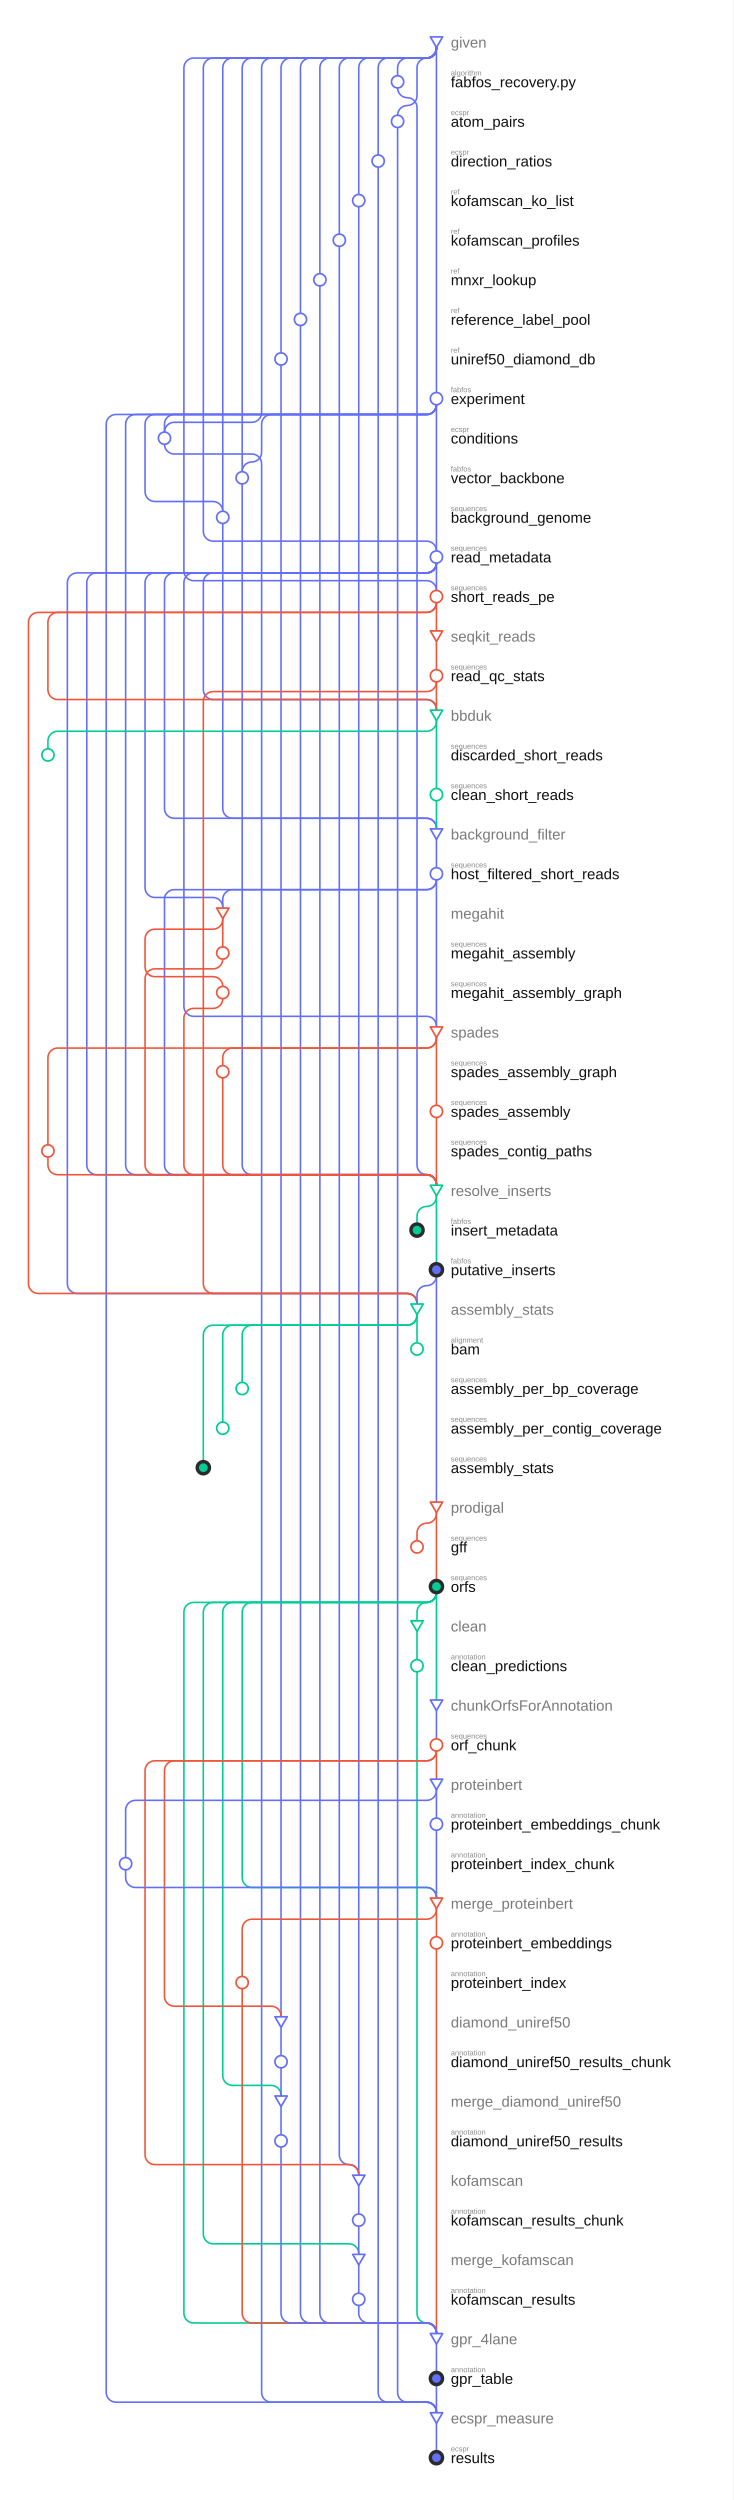
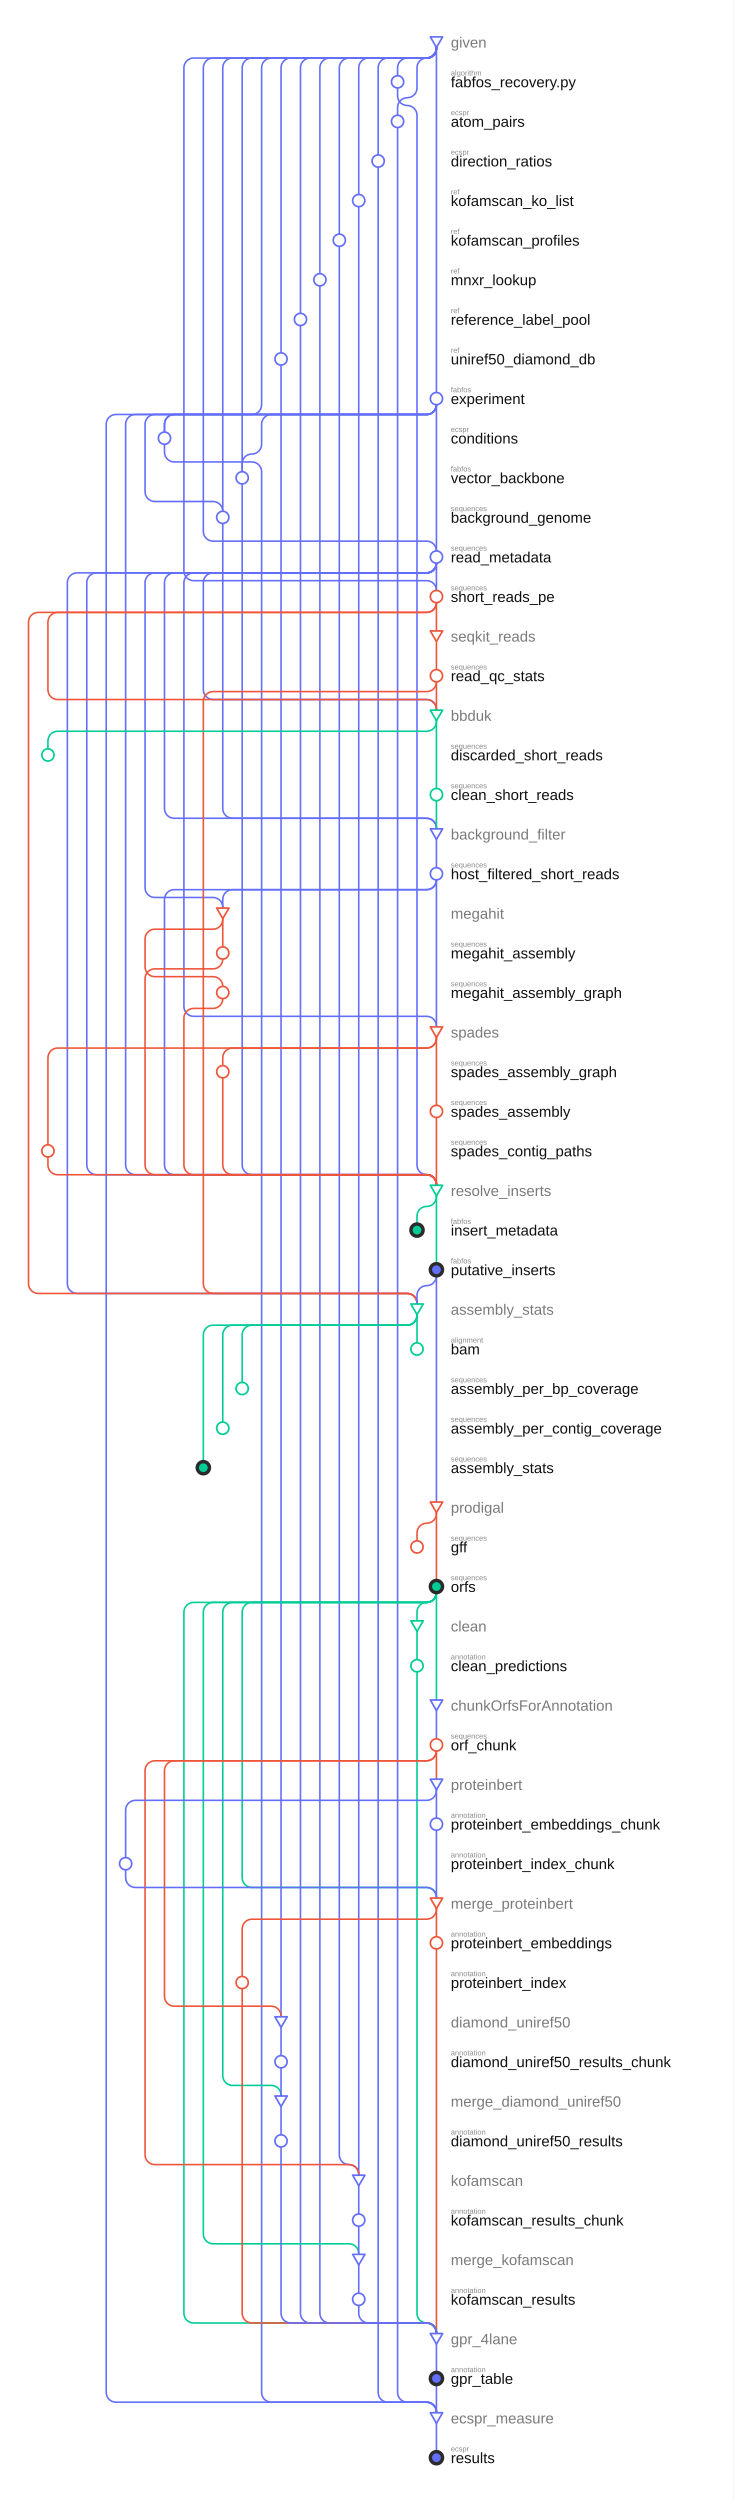
<svg xmlns="http://www.w3.org/2000/svg" width="638" height="2175" viewBox="0 0 638 2175">
  <rect width="638" height="2175" fill="#FFFFFF" />
  <g fill="none" stroke="#666666" stroke-width="1.4" stroke-linejoin="round" stroke-linecap="round">
    <path d="M 379.7,41.3 L 379.7,341.4" stroke="#636EFA" />
-     <path d="M 379.7,41.3 L 379.7,42.1 A 8.4,8.4 0 0 1 371.3,50.5 A 8.4,8.4 0 0 0 362.8,59.0 L 362.8,83.4 A 8.5,8.5 0 0 1 354.4,91.8 L 354.4,91.8 A 8.5,8.5 0 0 0 345.9,100.3 L 345.9,100.3" stroke="#636EFA" />
+     <path d="M 379.7,41.3 L 379.7,42.1 A 8.4,8.4 0 0 1 371.3,50.5 A 8.4,8.4 0 0 0 362.8,59.0 L 362.8,76.5 A 8.5,8.5 0 0 1 354.4,85.0 L 354.4,85.0 A 8.5,8.5 0 0 0 345.9,93.4 L 345.9,100.3" stroke="#636EFA" />
    <path d="M 379.7,41.3 L 379.7,42.1 A 8.5,8.5 0 0 1 371.3,50.5 L 354.4,50.5 A 8.5,8.5 0 0 0 345.9,59.0 L 345.9,65.8" stroke="#636EFA" />
    <path d="M 379.7,41.3 L 379.7,42.1 A 8.5,8.5 0 0 1 371.3,50.5 L 337.5,50.5 A 8.5,8.5 0 0 0 329.0,59.0 L 329.0,134.7" stroke="#636EFA" />
    <path d="M 379.7,41.3 L 379.7,42.1 A 8.5,8.5 0 0 1 371.3,50.5 L 320.6,50.5 A 8.5,8.5 0 0 0 312.1,59.0 L 312.1,169.2" stroke="#636EFA" />
    <path d="M 379.7,41.3 L 379.7,42.1 A 8.5,8.5 0 0 1 371.3,50.5 L 303.7,50.5 A 8.5,8.5 0 0 0 295.2,59.0 L 295.2,203.6" stroke="#636EFA" />
    <path d="M 379.7,41.3 L 379.7,42.1 A 8.5,8.5 0 0 1 371.3,50.5 L 286.8,50.5 A 8.5,8.5 0 0 0 278.3,59.0 L 278.3,238.1" stroke="#636EFA" />
    <path d="M 379.7,41.3 L 379.7,42.1 A 8.5,8.5 0 0 1 371.3,50.5 L 269.9,50.5 A 8.5,8.5 0 0 0 261.4,59.0 L 261.4,272.5" stroke="#636EFA" />
    <path d="M 379.7,41.3 L 379.7,42.1 A 8.5,8.5 0 0 1 371.3,50.5 L 253.0,50.5 A 8.5,8.5 0 0 0 244.5,59.0 L 244.5,307.0" stroke="#636EFA" />
-     <path d="M 379.7,41.3 L 379.7,42.1 A 8.5,8.5 0 0 1 371.3,50.5 L 236.1,50.5 A 8.5,8.5 0 0 0 227.6,59.0 L 227.6,359.0 A 8.5,8.5 0 0 1 219.2,367.4 L 151.6,367.4 A 8.5,8.5 0 0 0 143.1,375.9 L 143.1,375.9" stroke="#636EFA" />
+     <path d="M 379.7,41.3 L 379.7,42.1 A 8.5,8.5 0 0 1 371.3,50.5 L 236.1,50.5 A 8.5,8.5 0 0 0 227.6,59.0 L 227.6,352.1 A 8.5,8.5 0 0 1 219.2,360.6 L 151.6,360.6 A 8.5,8.5 0 0 0 143.1,369.0 L 143.1,375.9" stroke="#636EFA" />
    <path d="M 379.7,41.3 L 379.7,42.1 A 8.5,8.5 0 0 1 371.3,50.5 L 219.2,50.5 A 8.5,8.5 0 0 0 210.7,59.0 L 210.7,410.3" stroke="#636EFA" />
    <path d="M 379.7,41.3 L 379.7,42.1 A 8.5,8.5 0 0 1 371.3,50.5 L 202.3,50.5 A 8.5,8.5 0 0 0 193.8,59.0 L 193.8,444.8" stroke="#636EFA" />
    <path d="M 379.7,41.3 L 379.7,42.1 A 8.5,8.5 0 0 1 371.3,50.5 L 185.4,50.5 A 8.5,8.5 0 0 0 176.9,59.0 L 176.9,462.3 A 8.5,8.5 0 0 0 185.4,470.8 L 371.3,470.8 A 8.5,8.5 0 0 1 379.7,479.2 L 379.7,479.2" stroke="#636EFA" />
    <path d="M 379.7,41.3 L 379.7,42.1 A 8.5,8.5 0 0 1 371.3,50.5 L 168.5,50.5 A 8.5,8.5 0 0 0 160.0,59.0 L 160.0,496.8 A 8.5,8.5 0 0 0 168.5,505.2 L 371.3,505.2 A 8.4,8.4 0 0 1 379.7,513.7 L 379.7,513.7" stroke="#636EFA" />
-     <path d="M 345.9,76.5 A 8.5,8.5 0 0 0 354.4,85.0 L 354.4,85.0 A 8.5,8.5 0 0 1 362.8,93.4 L 362.8,1013.5 A 8.4,8.4 0 0 0 371.3,1022.0 A 8.4,8.4 0 0 1 379.7,1030.4 L 379.7,1031.2" stroke="#636EFA" />
+     <path d="M 345.9,76.5 L 345.9,83.4 A 8.5,8.5 0 0 0 354.4,91.8 L 354.4,91.8 A 8.5,8.5 0 0 1 362.8,100.3 L 362.8,1013.5 A 8.4,8.4 0 0 0 371.3,1022.0 A 8.4,8.4 0 0 1 379.7,1030.4 L 379.7,1031.2" stroke="#636EFA" />
    <path d="M 345.9,111.0 L 345.9,2081.5 A 8.5,8.5 0 0 0 354.4,2089.9 L 371.3,2089.9 A 8.5,8.5 0 0 1 379.7,2098.4 L 379.7,2099.1" stroke="#636EFA" />
    <path d="M 329.0,145.4 L 329.0,2081.5 A 8.5,8.5 0 0 0 337.5,2089.9 L 371.3,2089.9 A 8.5,8.5 0 0 1 379.7,2098.4 L 379.7,2099.1" stroke="#636EFA" />
    <path d="M 312.1,179.9 L 312.1,1892.4" stroke="#636EFA" />
    <path d="M 295.2,214.3 L 295.2,1874.8 A 8.4,8.4 0 0 0 303.7,1883.2 A 8.4,8.4 0 0 1 312.1,1891.7 L 312.1,1892.4" stroke="#636EFA" />
    <path d="M 278.3,248.8 L 278.3,2012.6 A 8.5,8.5 0 0 0 286.8,2021.0 L 371.3,2021.0 A 8.5,8.5 0 0 1 379.7,2029.5 L 379.7,2030.2" stroke="#636EFA" />
    <path d="M 261.4,283.2 L 261.4,2012.6 A 8.5,8.5 0 0 0 269.9,2021.0 L 371.3,2021.0 A 8.5,8.5 0 0 1 379.7,2029.5 L 379.7,2030.2" stroke="#636EFA" />
    <path d="M 244.5,317.7 L 244.5,1754.6" stroke="#636EFA" />
    <path d="M 379.7,352.1 L 379.7,479.2" stroke="#636EFA" />
-     <path d="M 379.7,352.1 A 8.4,8.4 0 0 1 371.3,360.6 L 236.1,360.6 A 8.5,8.5 0 0 0 227.6,369.0 L 227.6,393.4 A 8.4,8.4 0 0 1 219.2,401.9 A 8.4,8.4 0 0 0 210.7,410.3 L 210.7,410.3" stroke="#636EFA" />
+     <path d="M 379.7,352.1 A 8.4,8.4 0 0 1 371.3,360.6 L 236.1,360.6 A 8.5,8.5 0 0 0 227.6,369.0 L 227.6,386.6 A 8.4,8.4 0 0 1 219.2,395.0 A 8.4,8.4 0 0 0 210.7,403.5 L 210.7,410.3" stroke="#636EFA" />
    <path d="M 379.7,352.1 A 8.4,8.4 0 0 1 371.3,360.6 L 151.6,360.6 A 8.5,8.5 0 0 0 143.1,369.0 L 143.1,375.9" stroke="#636EFA" />
    <path d="M 379.7,352.1 A 8.4,8.4 0 0 1 371.3,360.6 L 134.7,360.6 A 8.5,8.5 0 0 0 126.2,369.0 L 126.2,427.9 A 8.5,8.5 0 0 0 134.7,436.3 L 185.4,436.3 A 8.5,8.5 0 0 1 193.8,444.8 L 193.8,444.8" stroke="#636EFA" />
    <path d="M 379.7,352.1 A 8.4,8.4 0 0 1 371.3,360.6 L 117.8,360.6 A 8.5,8.5 0 0 0 109.3,369.0 L 109.3,1013.5 A 8.5,8.5 0 0 0 117.8,1022.0 L 371.3,1022.0 A 8.5,8.5 0 0 1 379.7,1030.4 L 379.7,1031.2" stroke="#636EFA" />
    <path d="M 379.7,352.1 A 8.4,8.4 0 0 1 371.3,360.6 L 100.9,360.6 A 8.5,8.5 0 0 0 92.4,369.0 L 92.4,2081.5 A 8.5,8.5 0 0 0 100.9,2089.9 L 371.3,2089.9 A 8.5,8.5 0 0 1 379.7,2098.4 L 379.7,2099.1" stroke="#636EFA" />
-     <path d="M 143.1,386.6 L 143.1,386.6 A 8.5,8.5 0 0 0 151.6,395.0 L 219.2,395.0 A 8.5,8.5 0 0 1 227.6,403.5 L 227.6,2081.5 A 8.5,8.5 0 0 0 236.1,2089.9 L 371.3,2089.9 A 8.5,8.5 0 0 1 379.7,2098.4 L 379.7,2099.1" stroke="#636EFA" />
+     <path d="M 143.1,386.6 L 143.1,393.4 A 8.5,8.5 0 0 0 151.6,401.9 L 219.2,401.9 A 8.5,8.5 0 0 1 227.6,410.3 L 227.6,2081.5 A 8.5,8.5 0 0 0 236.1,2089.9 L 371.3,2089.9 A 8.5,8.5 0 0 1 379.7,2098.4 L 379.7,2099.1" stroke="#636EFA" />
    <path d="M 210.7,421.0 L 210.7,1013.5 A 8.5,8.5 0 0 0 219.2,1022.0 L 371.3,1022.0 A 8.5,8.5 0 0 1 379.7,1030.4 L 379.7,1031.2" stroke="#636EFA" />
    <path d="M 193.8,455.5 L 193.8,703.5 A 8.5,8.5 0 0 0 202.3,711.9 L 371.3,711.9 A 8.5,8.5 0 0 1 379.7,720.4 L 379.7,721.1" stroke="#636EFA" />
    <path d="M 379.7,489.9 L 379.7,513.7" stroke="#636EFA" />
    <path d="M 379.7,489.9 L 379.7,489.9 A 8.5,8.5 0 0 1 371.3,498.4 L 185.4,498.4 A 8.5,8.5 0 0 0 176.9,506.8 L 176.9,600.1 A 8.5,8.5 0 0 0 185.4,608.6 L 371.3,608.6 A 8.5,8.5 0 0 1 379.7,617.0 L 379.7,617.8" stroke="#636EFA" />
    <path d="M 379.7,489.9 L 379.7,489.9 A 8.5,8.5 0 0 1 371.3,498.4 L 168.5,498.4 A 8.5,8.5 0 0 0 160.0,506.8 L 160.0,875.7 A 8.5,8.5 0 0 0 168.5,884.2 L 371.3,884.2 A 8.5,8.5 0 0 1 379.7,892.6 L 379.7,893.4" stroke="#636EFA" />
    <path d="M 379.7,489.9 L 379.7,489.9 A 8.5,8.5 0 0 1 371.3,498.4 L 151.6,498.4 A 8.5,8.5 0 0 0 143.1,506.8 L 143.1,703.5 A 8.5,8.5 0 0 0 151.6,711.9 L 371.3,711.9 A 8.5,8.5 0 0 1 379.7,720.4 L 379.7,721.1" stroke="#636EFA" />
    <path d="M 379.7,489.9 L 379.7,489.9 A 8.5,8.5 0 0 1 371.3,498.4 L 134.7,498.4 A 8.5,8.5 0 0 0 126.2,506.8 L 126.2,772.4 A 8.5,8.5 0 0 0 134.7,780.8 L 185.4,780.8 A 8.5,8.5 0 0 1 193.8,789.3 L 193.8,790.0" stroke="#636EFA" />
    <path d="M 379.7,489.9 L 379.7,489.9 A 8.5,8.5 0 0 1 371.3,498.4 L 84.0,498.4 A 8.5,8.5 0 0 0 75.5,506.8 L 75.5,1013.5 A 8.5,8.5 0 0 0 84.0,1022.0 L 371.3,1022.0 A 8.5,8.5 0 0 1 379.7,1030.4 L 379.7,1031.2" stroke="#636EFA" />
    <path d="M 379.7,489.9 L 379.7,489.9 A 8.5,8.5 0 0 1 371.3,498.4 L 67.1,498.4 A 8.5,8.5 0 0 0 58.6,506.8 L 58.6,1116.9 A 8.5,8.5 0 0 0 67.1,1125.3 L 354.4,1125.3 A 8.5,8.5 0 0 1 362.8,1133.8 L 362.8,1134.5" stroke="#636EFA" />
    <path d="M 379.7,524.4 L 379.7,548.9" stroke="#EF553B" />
    <path d="M 379.7,524.4 A 8.4,8.4 0 0 1 371.3,532.8 L 50.2,532.8 A 8.5,8.5 0 0 0 41.7,541.3 L 41.7,600.1 A 8.5,8.5 0 0 0 50.2,608.6 L 371.3,608.6 A 8.5,8.5 0 0 1 379.7,617.0 L 379.7,617.8" stroke="#EF553B" />
    <path d="M 379.7,524.4 A 8.4,8.4 0 0 1 371.3,532.8 L 33.3,532.8 A 8.5,8.5 0 0 0 24.8,541.3 L 24.8,1116.9 A 8.5,8.5 0 0 0 33.3,1125.3 L 354.4,1125.3 A 8.5,8.5 0 0 1 362.8,1133.8 L 362.8,1134.5" stroke="#EF553B" />
    <path d="M 379.7,558.1 L 379.7,582.6" stroke="#EF553B" />
    <path d="M 379.7,593.3 L 379.7,617.8" stroke="#EF553B" />
    <path d="M 379.7,593.3 A 8.4,8.4 0 0 1 371.3,601.7 L 185.4,601.7 A 8.5,8.5 0 0 0 176.9,610.2 L 176.9,1116.9 A 8.5,8.5 0 0 0 185.4,1125.3 L 354.4,1125.3 A 8.5,8.5 0 0 1 362.8,1133.8 L 362.8,1134.5" stroke="#EF553B" />
    <path d="M 379.7,627.0 L 379.7,685.9" stroke="#00CC96" />
    <path d="M 379.7,627.0 L 379.7,627.7 A 8.5,8.5 0 0 1 371.3,636.2 L 50.2,636.2 A 8.5,8.5 0 0 0 41.7,644.6 L 41.7,651.5" stroke="#00CC96" />
    <path d="M 379.7,696.6 L 379.7,721.1" stroke="#00CC96" />
    <path d="M 379.7,730.3 L 379.7,754.8" stroke="#636EFA" />
    <path d="M 379.7,765.5 L 379.7,893.4" stroke="#636EFA" />
    <path d="M 379.7,765.5 A 8.4,8.4 0 0 1 371.3,774.0 L 202.3,774.0 A 8.5,8.5 0 0 0 193.8,782.4 L 193.8,790.0" stroke="#636EFA" />
    <path d="M 379.7,765.5 A 8.4,8.4 0 0 1 371.3,774.0 L 151.6,774.0 A 8.5,8.5 0 0 0 143.1,782.4 L 143.1,1013.5 A 8.5,8.5 0 0 0 151.6,1022.0 L 371.3,1022.0 A 8.5,8.5 0 0 1 379.7,1030.4 L 379.7,1031.2" stroke="#636EFA" />
    <path d="M 193.8,799.2 L 193.8,823.7" stroke="#EF553B" />
    <path d="M 193.8,799.2 L 193.8,800.0 A 8.5,8.5 0 0 1 185.4,808.4 L 134.7,808.4 A 8.5,8.5 0 0 0 126.2,816.9 L 126.2,841.3 A 8.5,8.5 0 0 0 134.7,849.7 L 185.4,849.7 A 8.4,8.4 0 0 1 193.8,858.2 L 193.8,858.2" stroke="#EF553B" />
    <path d="M 193.8,834.4 A 8.4,8.4 0 0 1 185.4,842.9 L 134.7,842.9 A 8.5,8.5 0 0 0 126.2,851.3 L 126.2,1013.5 A 8.5,8.5 0 0 0 134.7,1022.0 L 371.3,1022.0 A 8.5,8.5 0 0 1 379.7,1030.4 L 379.7,1031.2" stroke="#EF553B" />
    <path d="M 193.8,868.9 A 8.4,8.4 0 0 1 185.4,877.3 L 168.5,877.3 A 8.5,8.5 0 0 0 160.0,885.8 L 160.0,1013.5 A 8.5,8.5 0 0 0 168.5,1022.0 L 371.3,1022.0 A 8.5,8.5 0 0 1 379.7,1030.4 L 379.7,1031.2" stroke="#EF553B" />
    <path d="M 379.7,902.6 L 379.7,961.5" stroke="#EF553B" />
    <path d="M 379.7,902.6 L 379.7,903.3 A 8.5,8.5 0 0 1 371.3,911.8 L 202.3,911.8 A 8.5,8.5 0 0 0 193.8,920.2 L 193.8,927.1" stroke="#EF553B" />
    <path d="M 379.7,902.6 L 379.7,903.3 A 8.5,8.5 0 0 1 371.3,911.8 L 50.2,911.8 A 8.5,8.5 0 0 0 41.7,920.2 L 41.7,996.0" stroke="#EF553B" />
    <path d="M 193.8,937.8 L 193.8,1013.5 A 8.5,8.5 0 0 0 202.3,1022.0 L 371.3,1022.0 A 8.5,8.5 0 0 1 379.7,1030.4 L 379.7,1031.2" stroke="#EF553B" />
    <path d="M 379.7,972.2 L 379.7,1031.2" stroke="#EF553B" />
    <path d="M 41.7,1006.7 L 41.7,1013.5 A 8.5,8.5 0 0 0 50.2,1022.0 L 371.3,1022.0 A 8.5,8.5 0 0 1 379.7,1030.4 L 379.7,1031.2" stroke="#EF553B" />
    <path d="M 379.7,1040.4 L 379.7,1099.3" stroke="#00CC96" />
    <path d="M 379.7,1040.4 L 379.7,1041.1 A 8.4,8.4 0 0 1 371.3,1049.6 A 8.4,8.4 0 0 0 362.8,1058.0 L 362.8,1064.9" stroke="#00CC96" />
    <path d="M 379.7,1110.0 L 379.7,1306.8" stroke="#636EFA" />
    <path d="M 379.7,1110.0 A 8.4,8.4 0 0 1 371.3,1118.5 A 8.4,8.4 0 0 0 362.8,1126.9 L 362.8,1134.5" stroke="#636EFA" />
    <path d="M 362.8,1143.7 L 362.8,1168.2" stroke="#00CC96" />
    <path d="M 362.8,1143.7 L 362.8,1144.5 A 8.5,8.5 0 0 1 354.4,1152.9 L 219.2,1152.9 A 8.5,8.5 0 0 0 210.7,1161.4 L 210.7,1202.7" stroke="#00CC96" />
    <path d="M 362.8,1143.7 L 362.8,1144.5 A 8.5,8.5 0 0 1 354.4,1152.9 L 202.3,1152.9 A 8.5,8.5 0 0 0 193.8,1161.4 L 193.8,1237.1" stroke="#00CC96" />
    <path d="M 362.8,1143.7 L 362.8,1144.5 A 8.5,8.5 0 0 1 354.4,1152.9 L 185.4,1152.9 A 8.5,8.5 0 0 0 176.9,1161.4 L 176.9,1271.6" stroke="#00CC96" />
    <path d="M 379.7,1316.0 L 379.7,1374.9" stroke="#EF553B" />
    <path d="M 379.7,1316.0 L 379.7,1316.7 A 8.4,8.4 0 0 1 371.3,1325.2 A 8.4,8.4 0 0 0 362.8,1333.6 L 362.8,1340.5" stroke="#EF553B" />
    <path d="M 379.7,1385.6 L 379.7,1479.0" stroke="#00CC96" />
    <path d="M 379.7,1385.6 A 8.4,8.4 0 0 1 371.3,1394.1 A 8.4,8.4 0 0 0 362.8,1402.5 L 362.8,1410.1" stroke="#00CC96" />
    <path d="M 379.7,1385.6 A 8.5,8.5 0 0 1 371.3,1394.1 L 219.2,1394.1 A 8.5,8.5 0 0 0 210.7,1402.5 L 210.7,1633.6 A 8.5,8.5 0 0 0 219.2,1642.1 L 371.3,1642.1 A 8.5,8.5 0 0 1 379.7,1650.5 L 379.7,1651.3" stroke="#00CC96" />
    <path d="M 379.7,1385.6 A 8.5,8.5 0 0 1 371.3,1394.1 L 202.3,1394.1 A 8.5,8.5 0 0 0 193.8,1402.5 L 193.8,1805.9 A 8.5,8.5 0 0 0 202.3,1814.3 L 236.1,1814.3 A 8.5,8.5 0 0 1 244.5,1822.8 L 244.5,1823.5" stroke="#00CC96" />
    <path d="M 379.7,1385.6 A 8.5,8.5 0 0 1 371.3,1394.1 L 185.4,1394.1 A 8.5,8.5 0 0 0 176.9,1402.5 L 176.9,1943.7 A 8.5,8.5 0 0 0 185.4,1952.1 L 303.7,1952.1 A 8.5,8.5 0 0 1 312.1,1960.6 L 312.1,1961.3" stroke="#00CC96" />
    <path d="M 379.7,1385.6 A 8.5,8.5 0 0 1 371.3,1394.1 L 168.5,1394.1 A 8.5,8.5 0 0 0 160.0,1402.5 L 160.0,2012.6 A 8.5,8.5 0 0 0 168.5,2021.0 L 371.3,2021.0 A 8.5,8.5 0 0 1 379.7,2029.5 L 379.7,2030.2" stroke="#00CC96" />
    <path d="M 362.8,1419.3 L 362.8,1443.8" stroke="#00CC96" />
    <path d="M 362.8,1454.5 L 362.8,2012.6 A 8.4,8.4 0 0 0 371.3,2021.0 A 8.4,8.4 0 0 1 379.7,2029.5 L 379.7,2030.2" stroke="#00CC96" />
    <path d="M 379.7,1488.2 L 379.7,1512.7" stroke="#636EFA" />
    <path d="M 379.7,1523.4 L 379.7,1547.9" stroke="#EF553B" />
    <path d="M 379.7,1523.4 L 379.7,1523.4 A 8.5,8.5 0 0 1 371.3,1531.9 L 151.6,1531.9 A 8.5,8.5 0 0 0 143.1,1540.3 L 143.1,1737.0 A 8.5,8.5 0 0 0 151.6,1745.4 L 236.1,1745.4 A 8.5,8.5 0 0 1 244.5,1753.9 L 244.5,1754.6" stroke="#EF553B" />
    <path d="M 379.7,1523.4 L 379.7,1523.4 A 8.5,8.5 0 0 1 371.3,1531.9 L 134.7,1531.9 A 8.5,8.5 0 0 0 126.2,1540.3 L 126.2,1874.8 A 8.5,8.5 0 0 0 134.7,1883.2 L 303.7,1883.2 A 8.5,8.5 0 0 1 312.1,1891.7 L 312.1,1892.4" stroke="#EF553B" />
    <path d="M 379.7,1557.1 L 379.7,1581.6" stroke="#636EFA" />
    <path d="M 379.7,1557.1 L 379.7,1557.9 A 8.5,8.5 0 0 1 371.3,1566.3 L 117.8,1566.3 A 8.5,8.5 0 0 0 109.3,1574.8 L 109.3,1616.1" stroke="#636EFA" />
    <path d="M 379.7,1592.3 L 379.7,1651.3" stroke="#636EFA" />
    <path d="M 109.3,1626.8 L 109.3,1633.6 A 8.5,8.5 0 0 0 117.8,1642.1 L 371.3,1642.1 A 8.5,8.5 0 0 1 379.7,1650.5 L 379.7,1651.3" stroke="#636EFA" />
    <path d="M 379.7,1660.5 L 379.7,1685.0" stroke="#EF553B" />
    <path d="M 379.7,1660.5 L 379.7,1661.2 A 8.5,8.5 0 0 1 371.3,1669.7 L 219.2,1669.7 A 8.5,8.5 0 0 0 210.7,1678.1 L 210.7,1719.4" stroke="#EF553B" />
    <path d="M 379.7,1695.7 L 379.7,2030.2" stroke="#EF553B" />
    <path d="M 210.7,1730.1 L 210.7,2012.6 A 8.5,8.5 0 0 0 219.2,2021.0 L 371.3,2021.0 A 8.5,8.5 0 0 1 379.7,2029.5 L 379.7,2030.2" stroke="#EF553B" />
    <path d="M 244.5,1763.8 L 244.5,1788.3" stroke="#636EFA" />
    <path d="M 244.5,1799.0 L 244.5,1823.5" stroke="#636EFA" />
    <path d="M 244.5,1832.7 L 244.5,1857.2" stroke="#636EFA" />
    <path d="M 244.5,1867.9 L 244.5,2012.6 A 8.5,8.5 0 0 0 253.0,2021.0 L 371.3,2021.0 A 8.5,8.5 0 0 1 379.7,2029.5 L 379.7,2030.2" stroke="#636EFA" />
    <path d="M 312.1,1901.6 L 312.1,1926.1" stroke="#636EFA" />
    <path d="M 312.1,1936.8 L 312.1,1961.3" stroke="#636EFA" />
    <path d="M 312.1,1970.5 L 312.1,1995.0" stroke="#636EFA" />
    <path d="M 312.1,2005.7 L 312.1,2012.6 A 8.5,8.5 0 0 0 320.6,2021.0 L 371.3,2021.0 A 8.5,8.5 0 0 1 379.7,2029.5 L 379.7,2030.2" stroke="#636EFA" />
    <path d="M 379.7,2039.4 L 379.7,2063.9" stroke="#636EFA" />
    <path d="M 379.7,2074.6 L 379.7,2099.1" stroke="#636EFA" />
    <path d="M 379.7,2108.3 L 379.7,2132.8" stroke="#636EFA" />
  </g>
  <g>
    <polygon points="374.4,32.1 385.1,32.1 379.7,41.3" fill="#FFFFFF" stroke="#636EFA" stroke-width="1.5" stroke-linejoin="round" />
    <text x="392.2" y="41.4" font-family="Arial" font-size="13" fill="#7A7A7A" text-anchor="start">given</text>
  </g>
  <g>
    <circle cx="345.9" cy="71.2" r="5.3" fill="#FFFFFF" stroke="#636EFA" stroke-width="1.5" />
    <text x="392.2" y="65.7" font-family="Arial" font-size="6.5" fill="#8A8A8A" text-anchor="start">algorithm</text>
    <text x="392.2" y="75.9" font-family="Arial" font-size="13" fill="#111111" text-anchor="start">fabfos_recovery.py</text>
  </g>
  <g>
    <circle cx="345.9" cy="105.6" r="5.3" fill="#FFFFFF" stroke="#636EFA" stroke-width="1.5" />
    <text x="392.2" y="100.2" font-family="Arial" font-size="6.5" fill="#8A8A8A" text-anchor="start">ecspr</text>
    <text x="392.2" y="110.3" font-family="Arial" font-size="13" fill="#111111" text-anchor="start">atom_pairs</text>
  </g>
  <g>
    <circle cx="329.0" cy="140.1" r="5.3" fill="#FFFFFF" stroke="#636EFA" stroke-width="1.5" />
    <text x="392.2" y="134.6" font-family="Arial" font-size="6.5" fill="#8A8A8A" text-anchor="start">ecspr</text>
    <text x="392.2" y="144.8" font-family="Arial" font-size="13" fill="#111111" text-anchor="start">direction_ratios</text>
  </g>
  <g>
    <circle cx="312.1" cy="174.5" r="5.3" fill="#FFFFFF" stroke="#636EFA" stroke-width="1.5" />
    <text x="392.2" y="169.1" font-family="Arial" font-size="6.5" fill="#8A8A8A" text-anchor="start">ref</text>
    <text x="392.2" y="179.2" font-family="Arial" font-size="13" fill="#111111" text-anchor="start">kofamscan_ko_list</text>
  </g>
  <g>
    <circle cx="295.2" cy="209.0" r="5.3" fill="#FFFFFF" stroke="#636EFA" stroke-width="1.5" />
    <text x="392.2" y="203.5" font-family="Arial" font-size="6.5" fill="#8A8A8A" text-anchor="start">ref</text>
    <text x="392.2" y="213.7" font-family="Arial" font-size="13" fill="#111111" text-anchor="start">kofamscan_profiles</text>
  </g>
  <g>
    <circle cx="278.3" cy="243.4" r="5.3" fill="#FFFFFF" stroke="#636EFA" stroke-width="1.5" />
    <text x="392.2" y="238.0" font-family="Arial" font-size="6.5" fill="#8A8A8A" text-anchor="start">ref</text>
    <text x="392.2" y="248.1" font-family="Arial" font-size="13" fill="#111111" text-anchor="start">mnxr_lookup</text>
  </g>
  <g>
    <circle cx="261.4" cy="277.9" r="5.3" fill="#FFFFFF" stroke="#636EFA" stroke-width="1.5" />
    <text x="392.2" y="272.4" font-family="Arial" font-size="6.5" fill="#8A8A8A" text-anchor="start">ref</text>
    <text x="392.2" y="282.6" font-family="Arial" font-size="13" fill="#111111" text-anchor="start">reference_label_pool</text>
  </g>
  <g>
    <circle cx="244.5" cy="312.3" r="5.3" fill="#FFFFFF" stroke="#636EFA" stroke-width="1.5" />
    <text x="392.2" y="306.9" font-family="Arial" font-size="6.5" fill="#8A8A8A" text-anchor="start">ref</text>
    <text x="392.2" y="317.0" font-family="Arial" font-size="13" fill="#111111" text-anchor="start">uniref50_diamond_db</text>
  </g>
  <g>
    <circle cx="379.7" cy="346.8" r="5.3" fill="#FFFFFF" stroke="#636EFA" stroke-width="1.5" />
    <text x="392.2" y="341.3" font-family="Arial" font-size="6.5" fill="#8A8A8A" text-anchor="start">fabfos</text>
    <text x="392.2" y="351.5" font-family="Arial" font-size="13" fill="#111111" text-anchor="start">experiment</text>
  </g>
  <g>
    <circle cx="143.1" cy="381.2" r="5.3" fill="#FFFFFF" stroke="#636EFA" stroke-width="1.5" />
    <text x="392.2" y="375.8" font-family="Arial" font-size="6.5" fill="#8A8A8A" text-anchor="start">ecspr</text>
    <text x="392.2" y="385.9" font-family="Arial" font-size="13" fill="#111111" text-anchor="start">conditions</text>
  </g>
  <g>
    <circle cx="210.7" cy="415.7" r="5.3" fill="#FFFFFF" stroke="#636EFA" stroke-width="1.5" />
    <text x="392.2" y="410.2" font-family="Arial" font-size="6.5" fill="#8A8A8A" text-anchor="start">fabfos</text>
    <text x="392.2" y="420.4" font-family="Arial" font-size="13" fill="#111111" text-anchor="start">vector_backbone</text>
  </g>
  <g>
    <circle cx="193.8" cy="450.1" r="5.3" fill="#FFFFFF" stroke="#636EFA" stroke-width="1.5" />
    <text x="392.2" y="444.7" font-family="Arial" font-size="6.5" fill="#8A8A8A" text-anchor="start">sequences</text>
    <text x="392.2" y="454.8" font-family="Arial" font-size="13" fill="#111111" text-anchor="start">background_genome</text>
  </g>
  <g>
    <circle cx="379.7" cy="484.6" r="5.3" fill="#FFFFFF" stroke="#636EFA" stroke-width="1.5" />
    <text x="392.2" y="479.1" font-family="Arial" font-size="6.5" fill="#8A8A8A" text-anchor="start">sequences</text>
    <text x="392.2" y="489.3" font-family="Arial" font-size="13" fill="#111111" text-anchor="start">read_metadata</text>
  </g>
  <g>
    <circle cx="379.7" cy="519.0" r="5.3" fill="#FFFFFF" stroke="#EF553B" stroke-width="1.5" />
    <text x="392.2" y="513.6" font-family="Arial" font-size="6.5" fill="#8A8A8A" text-anchor="start">sequences</text>
    <text x="392.2" y="523.7" font-family="Arial" font-size="13" fill="#111111" text-anchor="start">short_reads_pe</text>
  </g>
  <g>
    <polygon points="374.4,548.9 385.1,548.9 379.7,558.1" fill="#FFFFFF" stroke="#EF553B" stroke-width="1.5" stroke-linejoin="round" />
    <text x="392.2" y="558.2" font-family="Arial" font-size="13" fill="#7A7A7A" text-anchor="start">seqkit_reads</text>
  </g>
  <g>
    <circle cx="379.7" cy="587.9" r="5.3" fill="#FFFFFF" stroke="#EF553B" stroke-width="1.5" />
    <text x="392.2" y="582.5" font-family="Arial" font-size="6.5" fill="#8A8A8A" text-anchor="start">sequences</text>
    <text x="392.2" y="592.6" font-family="Arial" font-size="13" fill="#111111" text-anchor="start">read_qc_stats</text>
  </g>
  <g>
    <polygon points="374.4,617.8 385.1,617.8 379.7,627.0" fill="#FFFFFF" stroke="#00CC96" stroke-width="1.5" stroke-linejoin="round" />
    <text x="392.2" y="627.1" font-family="Arial" font-size="13" fill="#7A7A7A" text-anchor="start">bbduk</text>
  </g>
  <g>
    <circle cx="41.7" cy="656.8" r="5.3" fill="#FFFFFF" stroke="#00CC96" stroke-width="1.5" />
    <text x="392.2" y="651.4" font-family="Arial" font-size="6.5" fill="#8A8A8A" text-anchor="start">sequences</text>
    <text x="392.2" y="661.5" font-family="Arial" font-size="13" fill="#111111" text-anchor="start">discarded_short_reads</text>
  </g>
  <g>
    <circle cx="379.7" cy="691.3" r="5.3" fill="#FFFFFF" stroke="#00CC96" stroke-width="1.5" />
    <text x="392.2" y="685.8" font-family="Arial" font-size="6.5" fill="#8A8A8A" text-anchor="start">sequences</text>
    <text x="392.2" y="696.0" font-family="Arial" font-size="13" fill="#111111" text-anchor="start">clean_short_reads</text>
  </g>
  <g>
    <polygon points="374.4,721.1 385.1,721.1 379.7,730.3" fill="#FFFFFF" stroke="#636EFA" stroke-width="1.5" stroke-linejoin="round" />
    <text x="392.2" y="730.4" font-family="Arial" font-size="13" fill="#7A7A7A" text-anchor="start">background_filter</text>
  </g>
  <g>
    <circle cx="379.7" cy="760.2" r="5.3" fill="#FFFFFF" stroke="#636EFA" stroke-width="1.5" />
    <text x="392.2" y="754.7" font-family="Arial" font-size="6.5" fill="#8A8A8A" text-anchor="start">sequences</text>
    <text x="392.2" y="764.9" font-family="Arial" font-size="13" fill="#111111" text-anchor="start">host_filtered_short_reads</text>
  </g>
  <g>
    <polygon points="188.5,790.0 199.2,790.0 193.8,799.2" fill="#FFFFFF" stroke="#EF553B" stroke-width="1.5" stroke-linejoin="round" />
    <text x="392.2" y="799.3" font-family="Arial" font-size="13" fill="#7A7A7A" text-anchor="start">megahit</text>
  </g>
  <g>
    <circle cx="193.8" cy="829.1" r="5.3" fill="#FFFFFF" stroke="#EF553B" stroke-width="1.5" />
    <text x="392.2" y="823.6" font-family="Arial" font-size="6.5" fill="#8A8A8A" text-anchor="start">sequences</text>
    <text x="392.2" y="833.8" font-family="Arial" font-size="13" fill="#111111" text-anchor="start">megahit_assembly</text>
  </g>
  <g>
    <circle cx="193.8" cy="863.5" r="5.3" fill="#FFFFFF" stroke="#EF553B" stroke-width="1.5" />
    <text x="392.2" y="858.1" font-family="Arial" font-size="6.5" fill="#8A8A8A" text-anchor="start">sequences</text>
    <text x="392.2" y="868.2" font-family="Arial" font-size="13" fill="#111111" text-anchor="start">megahit_assembly_graph</text>
  </g>
  <g>
    <polygon points="374.4,893.4 385.1,893.4 379.7,902.6" fill="#FFFFFF" stroke="#EF553B" stroke-width="1.5" stroke-linejoin="round" />
    <text x="392.2" y="902.7" font-family="Arial" font-size="13" fill="#7A7A7A" text-anchor="start">spades</text>
  </g>
  <g>
    <circle cx="193.8" cy="932.4" r="5.3" fill="#FFFFFF" stroke="#EF553B" stroke-width="1.5" />
    <text x="392.2" y="927.0" font-family="Arial" font-size="6.5" fill="#8A8A8A" text-anchor="start">sequences</text>
    <text x="392.2" y="937.1" font-family="Arial" font-size="13" fill="#111111" text-anchor="start">spades_assembly_graph</text>
  </g>
  <g>
    <circle cx="379.7" cy="966.9" r="5.3" fill="#FFFFFF" stroke="#EF553B" stroke-width="1.5" />
    <text x="392.2" y="961.4" font-family="Arial" font-size="6.5" fill="#8A8A8A" text-anchor="start">sequences</text>
    <text x="392.2" y="971.6" font-family="Arial" font-size="13" fill="#111111" text-anchor="start">spades_assembly</text>
  </g>
  <g>
    <circle cx="41.7" cy="1001.3" r="5.3" fill="#FFFFFF" stroke="#EF553B" stroke-width="1.5" />
    <text x="392.2" y="995.9" font-family="Arial" font-size="6.5" fill="#8A8A8A" text-anchor="start">sequences</text>
    <text x="392.2" y="1006.0" font-family="Arial" font-size="13" fill="#111111" text-anchor="start">spades_contig_paths</text>
  </g>
  <g>
    <polygon points="374.4,1031.2 385.1,1031.2 379.7,1040.4" fill="#FFFFFF" stroke="#00CC96" stroke-width="1.5" stroke-linejoin="round" />
    <text x="392.2" y="1040.5" font-family="Arial" font-size="13" fill="#7A7A7A" text-anchor="start">resolve_inserts</text>
  </g>
  <g>
    <circle cx="362.8" cy="1070.2" r="5.3" fill="#00CC96" stroke="#2B2B2B" stroke-width="3.0" />
    <text x="392.2" y="1064.8" font-family="Arial" font-size="6.5" fill="#8A8A8A" text-anchor="start">fabfos</text>
    <text x="392.2" y="1074.9" font-family="Arial" font-size="13" fill="#111111" text-anchor="start">insert_metadata</text>
  </g>
  <g>
    <circle cx="379.7" cy="1104.7" r="5.3" fill="#636EFA" stroke="#2B2B2B" stroke-width="3.0" />
    <text x="392.2" y="1099.2" font-family="Arial" font-size="6.5" fill="#8A8A8A" text-anchor="start">fabfos</text>
    <text x="392.2" y="1109.4" font-family="Arial" font-size="13" fill="#111111" text-anchor="start">putative_inserts</text>
  </g>
  <g>
    <polygon points="357.5,1134.5 368.2,1134.5 362.8,1143.7" fill="#FFFFFF" stroke="#00CC96" stroke-width="1.5" stroke-linejoin="round" />
    <text x="392.2" y="1143.8" font-family="Arial" font-size="13" fill="#7A7A7A" text-anchor="start">assembly_stats</text>
  </g>
  <g>
    <circle cx="362.8" cy="1173.6" r="5.3" fill="#FFFFFF" stroke="#00CC96" stroke-width="1.5" />
    <text x="392.2" y="1168.1" font-family="Arial" font-size="6.5" fill="#8A8A8A" text-anchor="start">alignment</text>
    <text x="392.2" y="1178.3" font-family="Arial" font-size="13" fill="#111111" text-anchor="start">bam</text>
  </g>
  <g>
    <circle cx="210.7" cy="1208.0" r="5.3" fill="#FFFFFF" stroke="#00CC96" stroke-width="1.5" />
    <text x="392.2" y="1202.6" font-family="Arial" font-size="6.5" fill="#8A8A8A" text-anchor="start">sequences</text>
    <text x="392.2" y="1212.7" font-family="Arial" font-size="13" fill="#111111" text-anchor="start">assembly_per_bp_coverage</text>
  </g>
  <g>
    <circle cx="193.8" cy="1242.5" r="5.3" fill="#FFFFFF" stroke="#00CC96" stroke-width="1.5" />
    <text x="392.2" y="1237.0" font-family="Arial" font-size="6.5" fill="#8A8A8A" text-anchor="start">sequences</text>
    <text x="392.2" y="1247.2" font-family="Arial" font-size="13" fill="#111111" text-anchor="start">assembly_per_contig_coverage</text>
  </g>
  <g>
    <circle cx="176.9" cy="1276.9" r="5.3" fill="#00CC96" stroke="#2B2B2B" stroke-width="3.0" />
    <text x="392.2" y="1271.5" font-family="Arial" font-size="6.5" fill="#8A8A8A" text-anchor="start">sequences</text>
    <text x="392.2" y="1281.6" font-family="Arial" font-size="13" fill="#111111" text-anchor="start">assembly_stats</text>
  </g>
  <g>
    <polygon points="374.4,1306.8 385.1,1306.8 379.7,1316.0" fill="#FFFFFF" stroke="#EF553B" stroke-width="1.5" stroke-linejoin="round" />
    <text x="392.2" y="1316.1" font-family="Arial" font-size="13" fill="#7A7A7A" text-anchor="start">prodigal</text>
  </g>
  <g>
    <circle cx="362.8" cy="1345.8" r="5.3" fill="#FFFFFF" stroke="#EF553B" stroke-width="1.5" />
    <text x="392.2" y="1340.4" font-family="Arial" font-size="6.5" fill="#8A8A8A" text-anchor="start">sequences</text>
    <text x="392.2" y="1350.5" font-family="Arial" font-size="13" fill="#111111" text-anchor="start">gff</text>
  </g>
  <g>
    <circle cx="379.7" cy="1380.3" r="5.3" fill="#00CC96" stroke="#2B2B2B" stroke-width="3.0" />
    <text x="392.2" y="1374.8" font-family="Arial" font-size="6.5" fill="#8A8A8A" text-anchor="start">sequences</text>
    <text x="392.2" y="1385.0" font-family="Arial" font-size="13" fill="#111111" text-anchor="start">orfs</text>
  </g>
  <g>
    <polygon points="357.5,1410.1 368.2,1410.1 362.8,1419.3" fill="#FFFFFF" stroke="#00CC96" stroke-width="1.5" stroke-linejoin="round" />
    <text x="392.2" y="1419.4" font-family="Arial" font-size="13" fill="#7A7A7A" text-anchor="start">clean</text>
  </g>
  <g>
    <circle cx="362.8" cy="1449.2" r="5.3" fill="#FFFFFF" stroke="#00CC96" stroke-width="1.5" />
    <text x="392.2" y="1443.7" font-family="Arial" font-size="6.5" fill="#8A8A8A" text-anchor="start">annotation</text>
    <text x="392.2" y="1453.9" font-family="Arial" font-size="13" fill="#111111" text-anchor="start">clean_predictions</text>
  </g>
  <g>
    <polygon points="374.4,1479.0 385.1,1479.0 379.7,1488.2" fill="#FFFFFF" stroke="#636EFA" stroke-width="1.5" stroke-linejoin="round" />
    <text x="392.2" y="1488.3" font-family="Arial" font-size="13" fill="#7A7A7A" text-anchor="start">chunkOrfsForAnnotation</text>
  </g>
  <g>
    <circle cx="379.7" cy="1518.1" r="5.3" fill="#FFFFFF" stroke="#EF553B" stroke-width="1.5" />
    <text x="392.2" y="1512.6" font-family="Arial" font-size="6.5" fill="#8A8A8A" text-anchor="start">sequences</text>
    <text x="392.2" y="1522.8" font-family="Arial" font-size="13" fill="#111111" text-anchor="start">orf_chunk</text>
  </g>
  <g>
    <polygon points="374.4,1547.9 385.1,1547.9 379.7,1557.1" fill="#FFFFFF" stroke="#636EFA" stroke-width="1.5" stroke-linejoin="round" />
    <text x="392.2" y="1557.2" font-family="Arial" font-size="13" fill="#7A7A7A" text-anchor="start">proteinbert</text>
  </g>
  <g>
    <circle cx="379.7" cy="1587.0" r="5.3" fill="#FFFFFF" stroke="#636EFA" stroke-width="1.5" />
    <text x="392.2" y="1581.5" font-family="Arial" font-size="6.5" fill="#8A8A8A" text-anchor="start">annotation</text>
    <text x="392.2" y="1591.7" font-family="Arial" font-size="13" fill="#111111" text-anchor="start">proteinbert_embeddings_chunk</text>
  </g>
  <g>
    <circle cx="109.3" cy="1621.4" r="5.3" fill="#FFFFFF" stroke="#636EFA" stroke-width="1.5" />
    <text x="392.2" y="1616.0" font-family="Arial" font-size="6.5" fill="#8A8A8A" text-anchor="start">annotation</text>
    <text x="392.2" y="1626.1" font-family="Arial" font-size="13" fill="#111111" text-anchor="start">proteinbert_index_chunk</text>
  </g>
  <g>
    <polygon points="374.4,1651.3 385.1,1651.3 379.7,1660.5" fill="#FFFFFF" stroke="#EF553B" stroke-width="1.5" stroke-linejoin="round" />
    <text x="392.2" y="1660.6" font-family="Arial" font-size="13" fill="#7A7A7A" text-anchor="start">merge_proteinbert</text>
  </g>
  <g>
    <circle cx="379.7" cy="1690.3" r="5.3" fill="#FFFFFF" stroke="#EF553B" stroke-width="1.5" />
    <text x="392.2" y="1684.9" font-family="Arial" font-size="6.5" fill="#8A8A8A" text-anchor="start">annotation</text>
    <text x="392.2" y="1695.0" font-family="Arial" font-size="13" fill="#111111" text-anchor="start">proteinbert_embeddings</text>
  </g>
  <g>
    <circle cx="210.7" cy="1724.8" r="5.3" fill="#FFFFFF" stroke="#EF553B" stroke-width="1.5" />
    <text x="392.2" y="1719.3" font-family="Arial" font-size="6.5" fill="#8A8A8A" text-anchor="start">annotation</text>
    <text x="392.2" y="1729.5" font-family="Arial" font-size="13" fill="#111111" text-anchor="start">proteinbert_index</text>
  </g>
  <g>
    <polygon points="239.2,1754.6 249.9,1754.6 244.5,1763.8" fill="#FFFFFF" stroke="#636EFA" stroke-width="1.5" stroke-linejoin="round" />
    <text x="392.2" y="1763.9" font-family="Arial" font-size="13" fill="#7A7A7A" text-anchor="start">diamond_uniref50</text>
  </g>
  <g>
    <circle cx="244.5" cy="1793.7" r="5.3" fill="#FFFFFF" stroke="#636EFA" stroke-width="1.5" />
    <text x="392.2" y="1788.2" font-family="Arial" font-size="6.5" fill="#8A8A8A" text-anchor="start">annotation</text>
    <text x="392.2" y="1798.4" font-family="Arial" font-size="13" fill="#111111" text-anchor="start">diamond_uniref50_results_chunk</text>
  </g>
  <g>
    <polygon points="239.2,1823.5 249.9,1823.5 244.5,1832.7" fill="#FFFFFF" stroke="#636EFA" stroke-width="1.5" stroke-linejoin="round" />
    <text x="392.2" y="1832.8" font-family="Arial" font-size="13" fill="#7A7A7A" text-anchor="start">merge_diamond_uniref50</text>
  </g>
  <g>
    <circle cx="244.5" cy="1862.6" r="5.3" fill="#FFFFFF" stroke="#636EFA" stroke-width="1.5" />
    <text x="392.2" y="1857.1" font-family="Arial" font-size="6.5" fill="#8A8A8A" text-anchor="start">annotation</text>
    <text x="392.2" y="1867.3" font-family="Arial" font-size="13" fill="#111111" text-anchor="start">diamond_uniref50_results</text>
  </g>
  <g>
    <polygon points="306.8,1892.4 317.5,1892.4 312.1,1901.6" fill="#FFFFFF" stroke="#636EFA" stroke-width="1.5" stroke-linejoin="round" />
    <text x="392.2" y="1901.7" font-family="Arial" font-size="13" fill="#7A7A7A" text-anchor="start">kofamscan</text>
  </g>
  <g>
    <circle cx="312.1" cy="1931.5" r="5.3" fill="#FFFFFF" stroke="#636EFA" stroke-width="1.5" />
    <text x="392.2" y="1926.0" font-family="Arial" font-size="6.5" fill="#8A8A8A" text-anchor="start">annotation</text>
    <text x="392.2" y="1936.2" font-family="Arial" font-size="13" fill="#111111" text-anchor="start">kofamscan_results_chunk</text>
  </g>
  <g>
    <polygon points="306.8,1961.3 317.5,1961.3 312.1,1970.5" fill="#FFFFFF" stroke="#636EFA" stroke-width="1.5" stroke-linejoin="round" />
    <text x="392.2" y="1970.6" font-family="Arial" font-size="13" fill="#7A7A7A" text-anchor="start">merge_kofamscan</text>
  </g>
  <g>
    <circle cx="312.1" cy="2000.4" r="5.3" fill="#FFFFFF" stroke="#636EFA" stroke-width="1.5" />
    <text x="392.2" y="1994.9" font-family="Arial" font-size="6.5" fill="#8A8A8A" text-anchor="start">annotation</text>
    <text x="392.2" y="2005.1" font-family="Arial" font-size="13" fill="#111111" text-anchor="start">kofamscan_results</text>
  </g>
  <g>
    <polygon points="374.4,2030.2 385.1,2030.2 379.7,2039.4" fill="#FFFFFF" stroke="#636EFA" stroke-width="1.5" stroke-linejoin="round" />
    <text x="392.2" y="2039.5" font-family="Arial" font-size="13" fill="#7A7A7A" text-anchor="start">gpr_4lane</text>
  </g>
  <g>
    <circle cx="379.7" cy="2069.3" r="5.3" fill="#636EFA" stroke="#2B2B2B" stroke-width="3.0" />
    <text x="392.2" y="2063.8" font-family="Arial" font-size="6.5" fill="#8A8A8A" text-anchor="start">annotation</text>
    <text x="392.2" y="2074.0" font-family="Arial" font-size="13" fill="#111111" text-anchor="start">gpr_table</text>
  </g>
  <g>
    <polygon points="374.4,2099.1 385.1,2099.1 379.7,2108.3" fill="#FFFFFF" stroke="#636EFA" stroke-width="1.5" stroke-linejoin="round" />
    <text x="392.2" y="2108.4" font-family="Arial" font-size="13" fill="#7A7A7A" text-anchor="start">ecspr_measure</text>
  </g>
  <g>
    <circle cx="379.7" cy="2138.2" r="5.3" fill="#636EFA" stroke="#2B2B2B" stroke-width="3.0" />
    <text x="392.2" y="2132.7" font-family="Arial" font-size="6.5" fill="#8A8A8A" text-anchor="start">ecspr</text>
    <text x="392.2" y="2142.9" font-family="Arial" font-size="13" fill="#111111" text-anchor="start">results</text>
  </g>
</svg>
